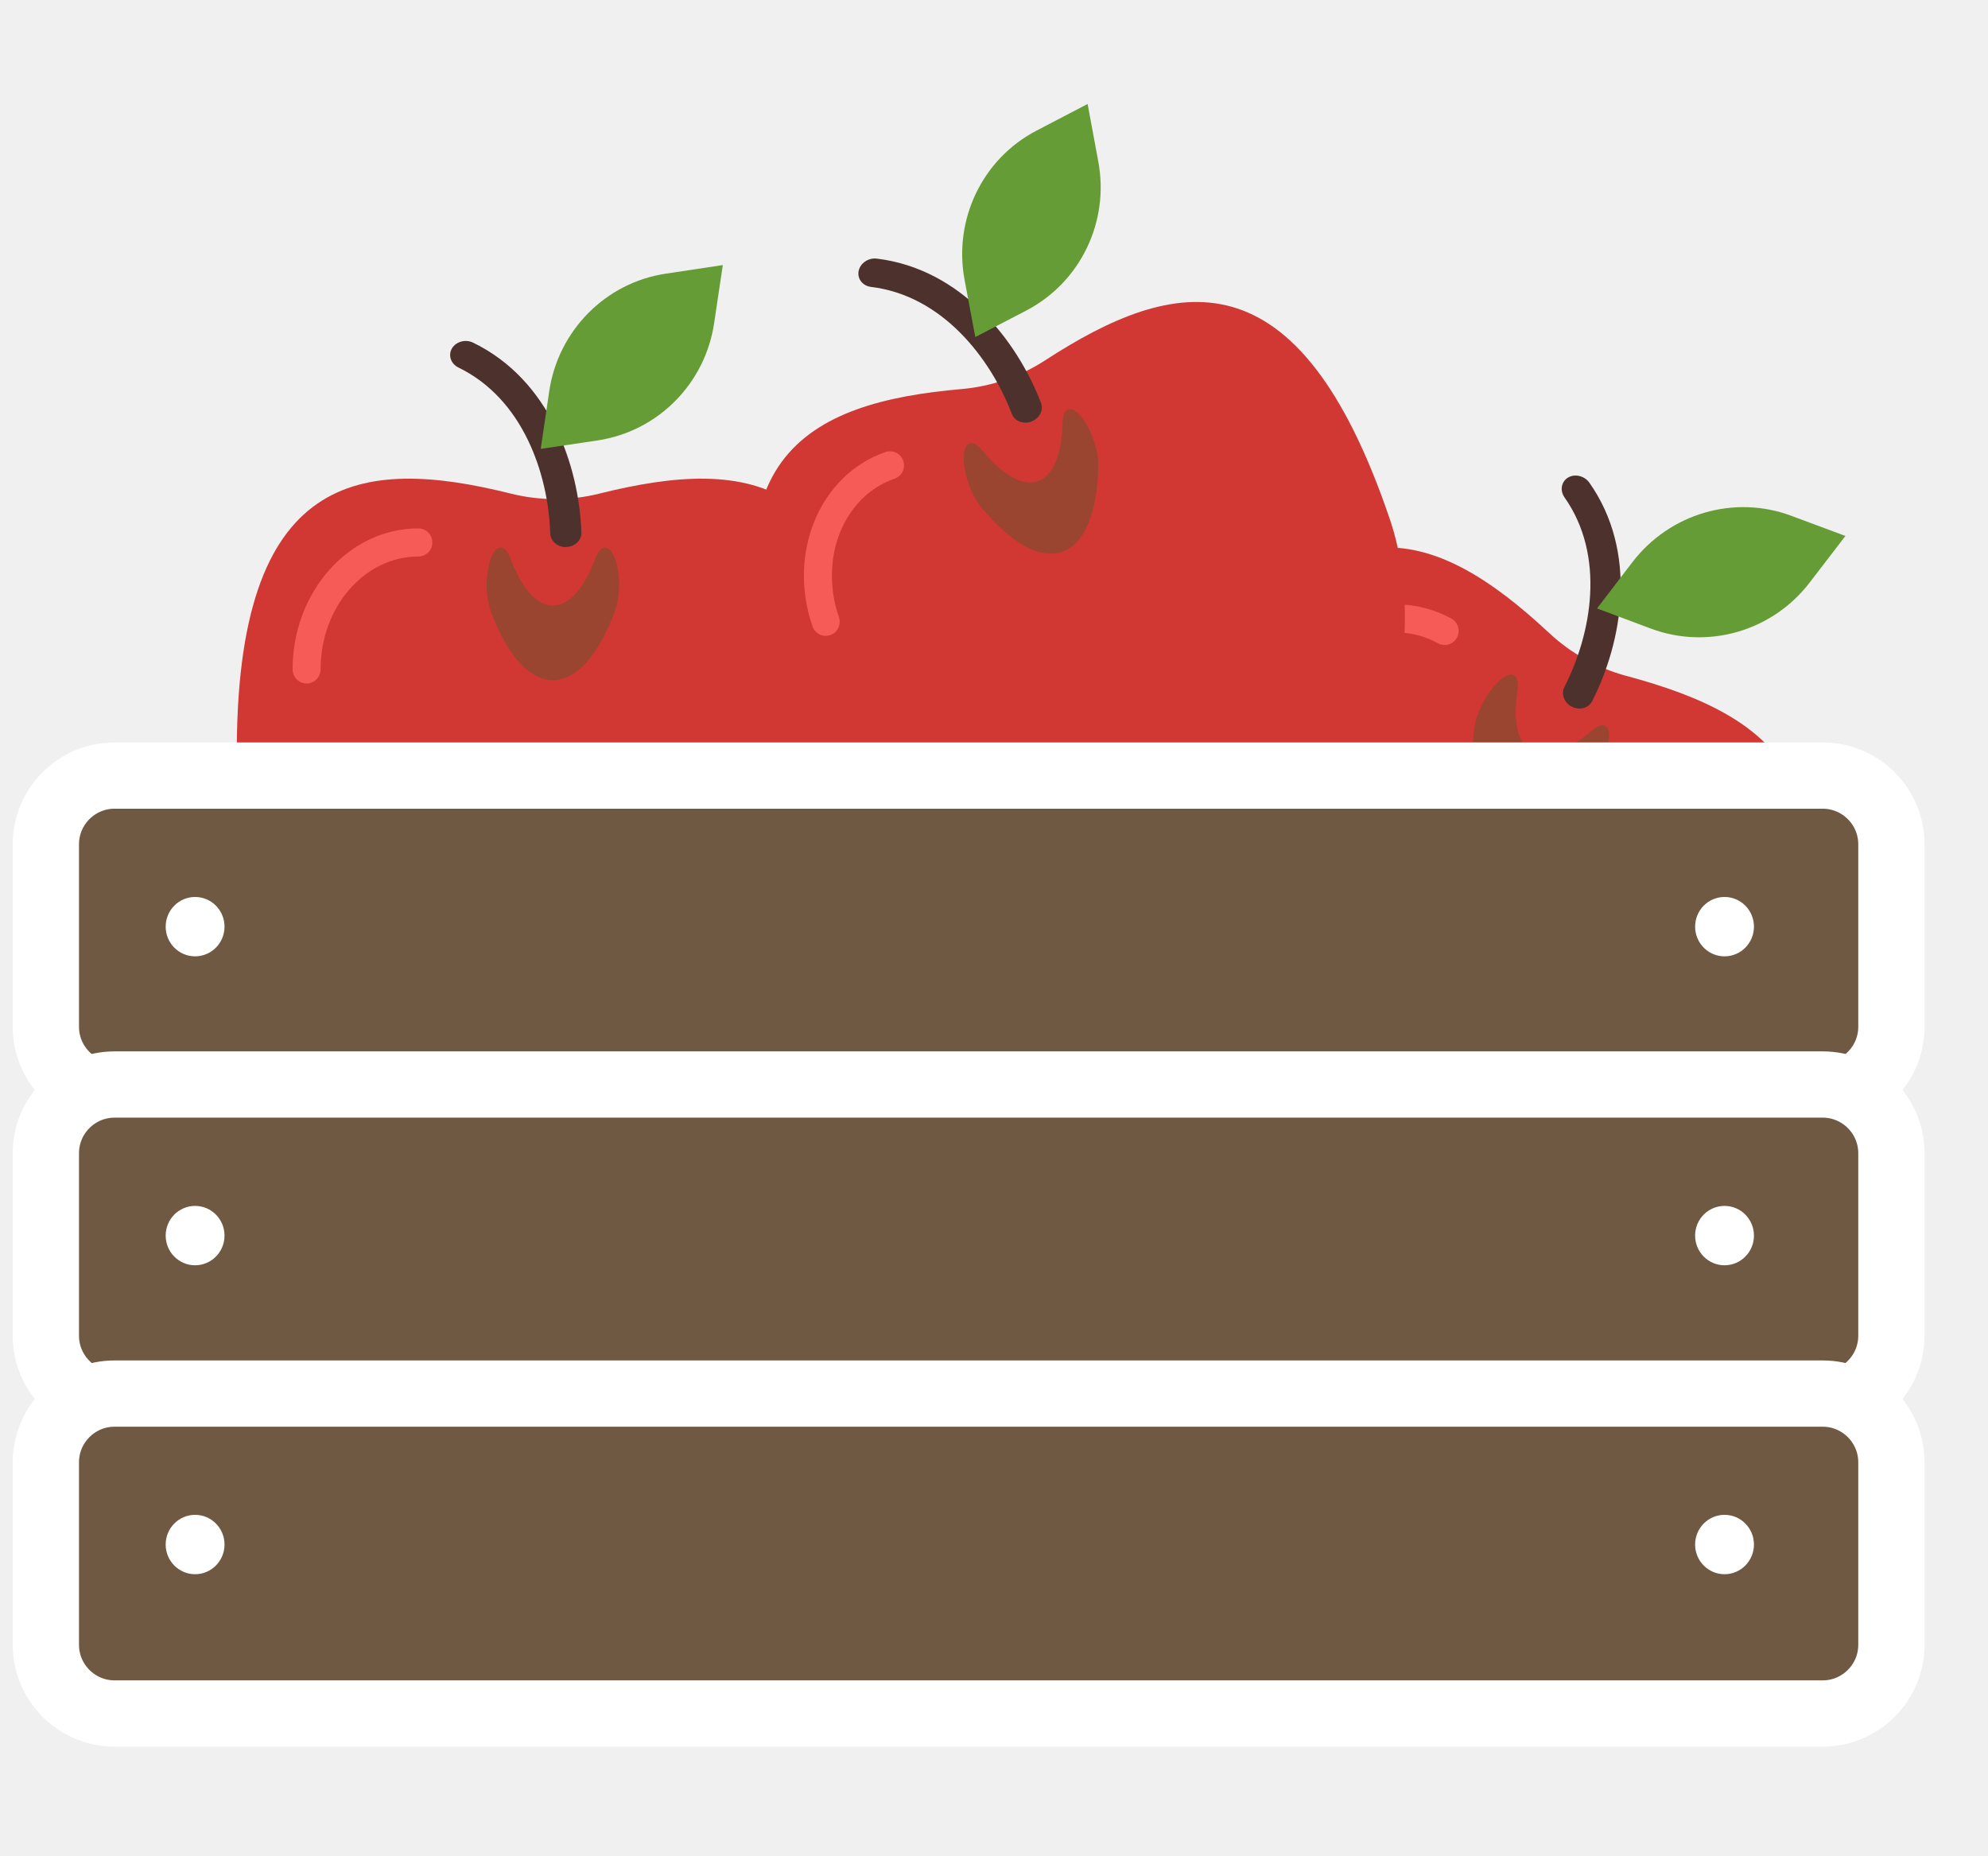
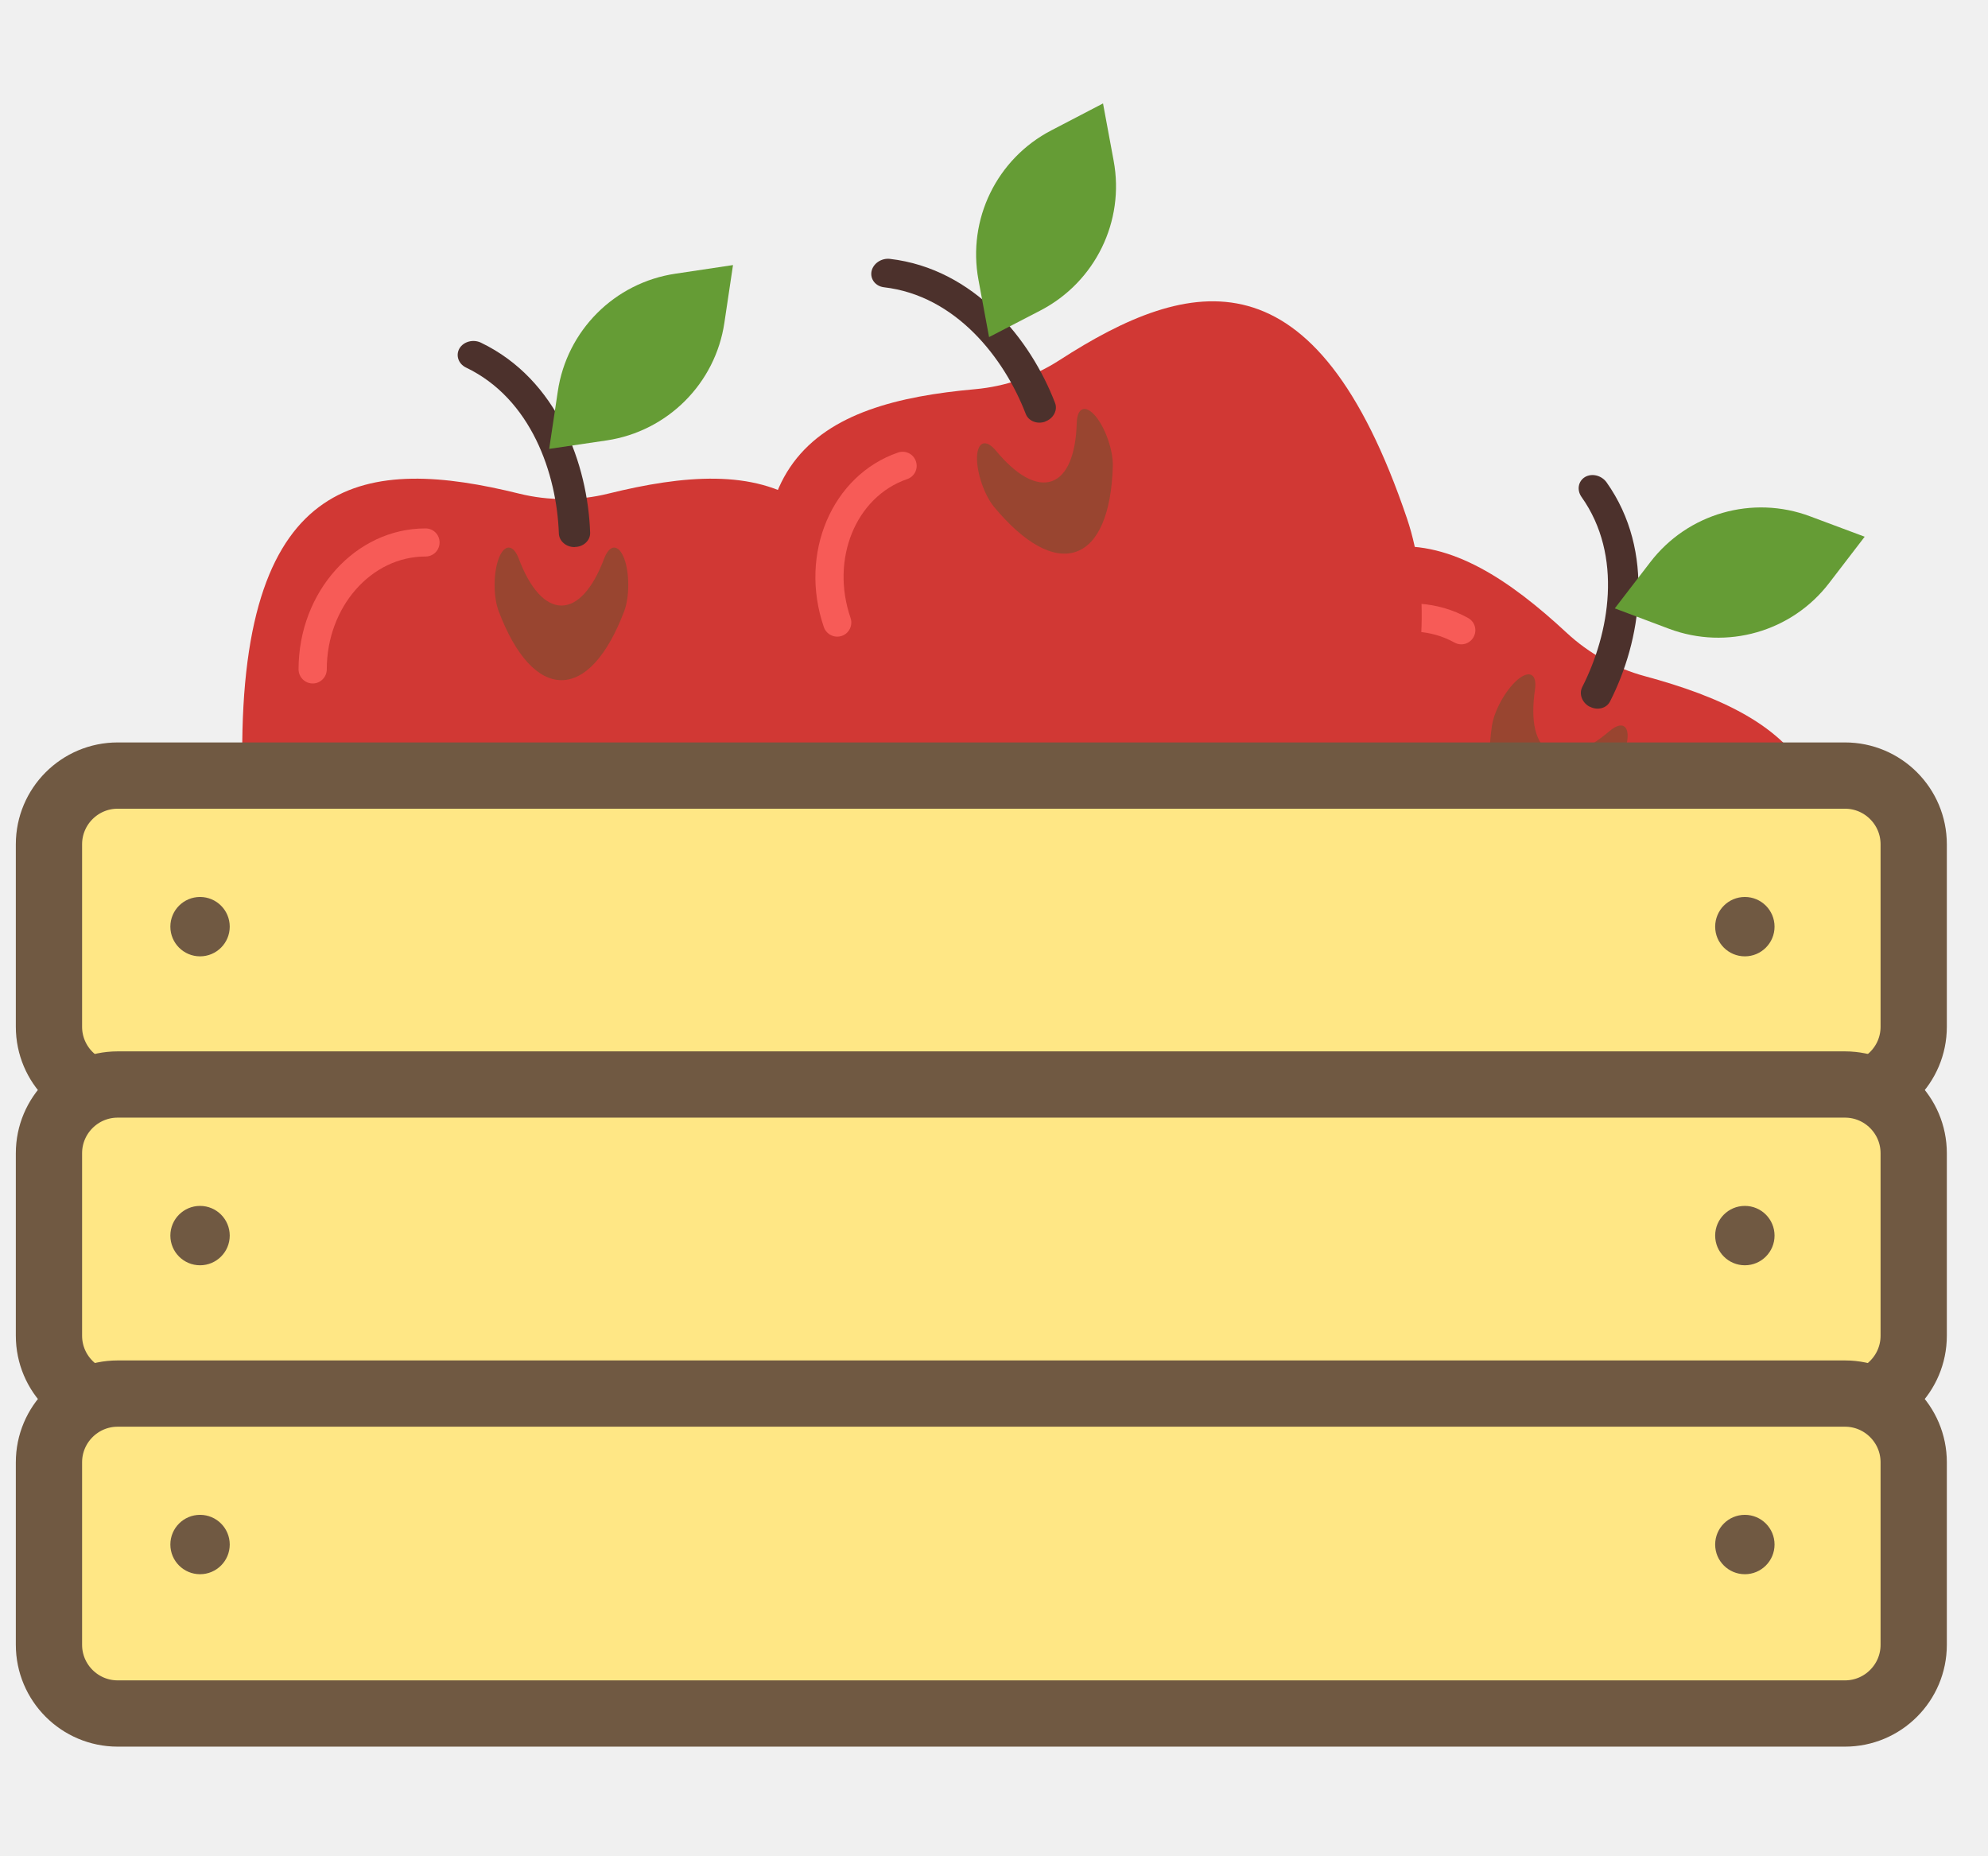
<svg xmlns="http://www.w3.org/2000/svg" xmlns:xlink="http://www.w3.org/1999/xlink" width="15px" height="14px" viewBox="0 0 15 14" version="1.1">
  <defs>
-     <rect id="path-1" x="0" y="0" width="14.425" height="2.914" rx="0.769" />
-     <mask id="mask-2" maskContentUnits="userSpaceOnUse" maskUnits="objectBoundingBox" x="0" y="0" width="14.425" height="2.914" fill="white">
-       <use xlink:href="#path-1" />
-     </mask>
-     <rect id="path-3" x="0" y="2.331" width="14.425" height="2.914" rx="0.769" />
-     <mask id="mask-4" maskContentUnits="userSpaceOnUse" maskUnits="objectBoundingBox" x="0" y="0" width="14.425" height="2.914" fill="white">
-       <use xlink:href="#path-3" />
-     </mask>
-     <rect id="path-5" x="0" y="4.663" width="14.425" height="2.914" rx="0.769" />
-     <mask id="mask-6" maskContentUnits="userSpaceOnUse" maskUnits="objectBoundingBox" x="0" y="0" width="14.425" height="2.914" fill="white">
-       <use xlink:href="#path-5" />
-     </mask>
+     <rect id="path-1" x="0" y="0" width="14.57" height="2.914" rx="0.769" />
+     <rect id="path-3" x="0" y="0.331" width="14.57" height="2.914" rx="0.769" />
+     <rect id="path-5" x="0" y="0.663" width="14.57" height="2.914" rx="0.769" />
  </defs>
  <g id="Page-1" stroke="none" stroke-width="1" fill="none" fill-rule="evenodd">
-     <g id="Garden" transform="translate(-95, -210)">
-       <g id="Tree-section" transform="translate(10, 146)">
-         <g id="Harvesting-button" transform="translate(79, 59)">
-           <g id="harvest-basket" transform="translate(5.49, 5)">
-             <g id="apple" transform="translate(2.240864, 2)">
-               <g id="Group" transform="translate(0, -0)">
-                 <path d="M2.789,1.725 C2.572,1.779 2.344,1.779 2.126,1.725 C0.994,1.442 0.045,1.55 0.056,3.708 C0.062,4.813 1.086,6.247 2.163,6.001 C2.357,5.957 2.559,5.957 2.752,6.001 C3.829,6.247 4.854,4.813 4.859,3.708 C4.87,1.55 3.922,1.442 2.789,1.725 Z" id="Shape" fill="#D13834" />
-                 <path d="M0.583,3.157 C0.524,3.157 0.477,3.109 0.477,3.05 C0.477,2.464 0.903,1.987 1.425,1.987 C1.484,1.987 1.531,2.034 1.531,2.093 C1.531,2.152 1.484,2.199 1.425,2.199 C1.019,2.199 0.688,2.581 0.688,3.05 C0.688,3.109 0.641,3.157 0.583,3.157 Z" id="Shape" fill="#F75B57" />
-                 <path d="M2.538,2.128 C2.475,2.128 2.423,2.082 2.421,2.025 C2.406,1.574 2.215,1.009 1.728,0.773 C1.671,0.745 1.649,0.681 1.679,0.629 C1.71,0.577 1.781,0.558 1.838,0.585 C2.414,0.864 2.638,1.508 2.656,2.018 C2.658,2.076 2.607,2.126 2.542,2.127 C2.541,2.128 2.54,2.128 2.538,2.128 Z" id="Shape" fill="#4C312C" />
-                 <path d="M2.441,3.132 C2.264,3.132 2.097,2.947 1.972,2.612 C1.931,2.503 1.931,2.325 1.972,2.214 C2.013,2.104 2.08,2.104 2.121,2.214 C2.207,2.443 2.32,2.569 2.441,2.569 C2.561,2.569 2.675,2.443 2.761,2.214 C2.802,2.104 2.868,2.104 2.909,2.214 C2.951,2.324 2.951,2.502 2.909,2.612 C2.784,2.947 2.618,3.132 2.441,3.132 Z" id="Shape" fill="#994530" />
-                 <path d="M2.349,1.387 L2.413,0.953 C2.481,0.494 2.838,0.133 3.292,0.065 L3.723,0 L3.658,0.435 C3.591,0.894 3.234,1.254 2.779,1.323 L2.349,1.387 Z" id="Shape" fill="#659C35" />
+     <g id="Atomic" transform="translate(-721, -481)">
+       <g id="treebase_auto_harvest" transform="translate(703.3355, 467)">
+         <g id="harvest-basket-old" transform="translate(17, 14)">
+           <g id="apple-copy" transform="translate(2.435216, 2)" fill-rule="nonzero">
+             <g id="Group">
+               <path d="M2.817,1.725 C2.598,1.779 2.368,1.779 2.148,1.725 C1.004,1.442 0.046,1.55 0.057,3.708 C0.062,4.813 1.097,6.247 2.185,6.001 C2.38,5.957 2.585,5.957 2.78,6.001 C3.868,6.247 4.903,4.813 4.909,3.708 C4.92,1.55 3.962,1.442 2.817,1.725 Z" id="Shape" fill="#D13834" />
+               <path d="M0.589,3.157 C0.53,3.157 0.482,3.109 0.482,3.05 C0.482,2.464 0.912,1.987 1.44,1.987 C1.499,1.987 1.546,2.034 1.546,2.093 C1.546,2.152 1.499,2.199 1.44,2.199 C1.029,2.199 0.695,2.581 0.695,3.05 C0.695,3.109 0.647,3.157 0.589,3.157 Z" id="Shape" fill="#F75B57" />
+               <path d="M2.564,2.128 C2.5,2.128 2.448,2.082 2.446,2.025 C2.43,1.574 2.238,1.009 1.745,0.773 C1.688,0.745 1.666,0.681 1.696,0.629 C1.727,0.577 1.799,0.558 1.857,0.585 C2.438,0.864 2.664,1.508 2.682,2.018 C2.685,2.076 2.633,2.126 2.568,2.127 C2.566,2.128 2.565,2.128 2.564,2.128 Z" id="Shape" fill="#4C312C" />
+               <path d="M2.466,3.132 C2.287,3.132 2.119,2.947 1.992,2.612 C1.951,2.503 1.951,2.325 1.992,2.214 C2.034,2.104 2.101,2.104 2.143,2.214 C2.229,2.443 2.344,2.569 2.466,2.569 C2.587,2.569 2.702,2.443 2.788,2.214 C2.83,2.104 2.897,2.104 2.939,2.214 C2.98,2.324 2.98,2.502 2.939,2.612 C2.812,2.947 2.644,3.132 2.466,3.132 Z" id="Shape" fill="#994530" />
+               <path d="M2.373,1.387 L2.438,0.953 C2.506,0.494 2.866,0.133 3.326,0.065 L3.76,0 L3.695,0.435 C3.627,0.894 3.266,1.254 2.807,1.323 L2.373,1.387 Z" id="Shape" fill="#659C35" />
+             </g>
+           </g>
+           <g id="apple-copy-2" transform="translate(11.93522, 6.5) rotate(29) translate(-11.93522, -6.5) translate(9.435216, 3)" fill-rule="nonzero">
+             <g id="Group">
+               <path d="M2.817,1.725 C2.598,1.779 2.368,1.779 2.148,1.725 C1.004,1.442 0.046,1.55 0.057,3.708 C0.062,4.813 1.097,6.247 2.185,6.001 C2.38,5.957 2.585,5.957 2.78,6.001 C3.868,6.247 4.903,4.813 4.909,3.708 C4.92,1.55 3.962,1.442 2.817,1.725 Z" id="Shape" fill="#D13834" />
+               <path d="M0.589,3.157 C0.53,3.157 0.482,3.109 0.482,3.05 C0.482,2.464 0.912,1.987 1.44,1.987 C1.499,1.987 1.546,2.034 1.546,2.093 C1.546,2.152 1.499,2.199 1.44,2.199 C1.029,2.199 0.695,2.581 0.695,3.05 C0.695,3.109 0.647,3.157 0.589,3.157 Z" id="Shape" fill="#F75B57" />
+               <path d="M2.564,2.128 C2.5,2.128 2.448,2.082 2.446,2.025 C2.43,1.574 2.238,1.009 1.745,0.773 C1.688,0.745 1.666,0.681 1.696,0.629 C1.727,0.577 1.799,0.558 1.857,0.585 C2.438,0.864 2.664,1.508 2.682,2.018 C2.685,2.076 2.633,2.126 2.568,2.127 C2.566,2.128 2.565,2.128 2.564,2.128 Z" id="Shape" fill="#4C312C" />
+               <path d="M2.466,3.132 C2.287,3.132 2.119,2.947 1.992,2.612 C1.951,2.503 1.951,2.325 1.992,2.214 C2.034,2.104 2.101,2.104 2.143,2.214 C2.229,2.443 2.344,2.569 2.466,2.569 C2.587,2.569 2.702,2.443 2.788,2.214 C2.83,2.104 2.897,2.104 2.939,2.214 C2.98,2.324 2.98,2.502 2.939,2.612 C2.812,2.947 2.644,3.132 2.466,3.132 Z" id="Shape" fill="#994530" />
+               <path d="M2.373,1.387 L2.438,0.953 C2.506,0.494 2.866,0.133 3.326,0.065 L3.76,0 L3.695,0.435 C3.627,0.894 3.266,1.254 2.807,1.323 L2.373,1.387 Z" id="Shape" fill="#659C35" />
+             </g>
+           </g>
+           <g id="apple-copy-3" transform="translate(8.935216, 4.5) rotate(-19) translate(-8.935216, -4.5) translate(6.435216, 1)" fill-rule="nonzero">
+             <g id="Group">
+               <path d="M2.817,1.725 C2.598,1.779 2.368,1.779 2.148,1.725 C1.004,1.442 0.046,1.55 0.057,3.708 C0.062,4.813 1.097,6.247 2.185,6.001 C2.38,5.957 2.585,5.957 2.78,6.001 C3.868,6.247 4.903,4.813 4.909,3.708 C4.92,1.55 3.962,1.442 2.817,1.725 Z" id="Shape" fill="#D13834" />
+               <path d="M0.589,3.157 C0.53,3.157 0.482,3.109 0.482,3.05 C0.482,2.464 0.912,1.987 1.44,1.987 C1.499,1.987 1.546,2.034 1.546,2.093 C1.546,2.152 1.499,2.199 1.44,2.199 C1.029,2.199 0.695,2.581 0.695,3.05 C0.695,3.109 0.647,3.157 0.589,3.157 Z" id="Shape" fill="#F75B57" />
+               <path d="M2.564,2.128 C2.5,2.128 2.448,2.082 2.446,2.025 C2.43,1.574 2.238,1.009 1.745,0.773 C1.688,0.745 1.666,0.681 1.696,0.629 C1.727,0.577 1.799,0.558 1.857,0.585 C2.438,0.864 2.664,1.508 2.682,2.018 C2.685,2.076 2.633,2.126 2.568,2.127 C2.566,2.128 2.565,2.128 2.564,2.128 Z" id="Shape" fill="#4C312C" />
+               <path d="M2.466,3.132 C2.287,3.132 2.119,2.947 1.992,2.612 C1.951,2.503 1.951,2.325 1.992,2.214 C2.034,2.104 2.101,2.104 2.143,2.214 C2.229,2.443 2.344,2.569 2.466,2.569 C2.587,2.569 2.702,2.443 2.788,2.214 C2.83,2.104 2.897,2.104 2.939,2.214 C2.98,2.324 2.98,2.502 2.939,2.612 C2.812,2.947 2.644,3.132 2.466,3.132 Z" id="Shape" fill="#994530" />
+               <path d="M2.373,1.387 L2.438,0.953 C2.506,0.494 2.866,0.133 3.326,0.065 L3.76,0 L3.695,0.435 C3.627,0.894 3.266,1.254 2.807,1.323 L2.373,1.387 Z" id="Shape" fill="#659C35" />
+             </g>
+           </g>
+           <g id="Group-2" transform="translate(0.783912, 5.601865)">
+             <g id="Rectangle-10">
+               <g id="path-1-Clipped">
+                 <mask id="mask-2" fill="white">
+                   <use xlink:href="#path-1" />
+                 </mask>
+                 <g id="path-1" />
+                 <rect id="path-1" stroke="#705942" fill="#FFE785" fill-rule="nonzero" mask="url(#mask-2)" x="0" y="0" width="14.57" height="2.914" rx="0.769" />
              </g>
            </g>
-             <g id="apple-2" transform="translate(11.64586, 6.5) rotate(29) translate(-11.64586, -6.5) translate(9.170864, 3)">
-               <g id="Group" transform="translate(0, -0)">
-                 <path d="M2.789,1.725 C2.572,1.779 2.344,1.779 2.126,1.725 C0.994,1.442 0.045,1.55 0.056,3.708 C0.062,4.813 1.086,6.247 2.163,6.001 C2.357,5.957 2.559,5.957 2.752,6.001 C3.829,6.247 4.854,4.813 4.859,3.708 C4.87,1.55 3.922,1.442 2.789,1.725 Z" id="Shape" fill="#D13834" />
-                 <path d="M0.583,3.157 C0.524,3.157 0.477,3.109 0.477,3.05 C0.477,2.464 0.903,1.987 1.425,1.987 C1.484,1.987 1.531,2.034 1.531,2.093 C1.531,2.152 1.484,2.199 1.425,2.199 C1.019,2.199 0.688,2.581 0.688,3.05 C0.688,3.109 0.641,3.157 0.583,3.157 Z" id="Shape" fill="#F75B57" />
-                 <path d="M2.538,2.128 C2.475,2.128 2.423,2.082 2.421,2.025 C2.406,1.574 2.215,1.009 1.728,0.773 C1.671,0.745 1.649,0.681 1.679,0.629 C1.71,0.577 1.781,0.558 1.838,0.585 C2.414,0.864 2.638,1.508 2.656,2.018 C2.658,2.076 2.607,2.126 2.542,2.127 C2.541,2.128 2.54,2.128 2.538,2.128 Z" id="Shape" fill="#4C312C" />
-                 <path d="M2.441,3.132 C2.264,3.132 2.097,2.947 1.972,2.612 C1.931,2.503 1.931,2.325 1.972,2.214 C2.013,2.104 2.08,2.104 2.121,2.214 C2.207,2.443 2.32,2.569 2.441,2.569 C2.561,2.569 2.675,2.443 2.761,2.214 C2.802,2.104 2.868,2.104 2.909,2.214 C2.951,2.324 2.951,2.502 2.909,2.612 C2.784,2.947 2.618,3.132 2.441,3.132 Z" id="Shape" fill="#994530" />
-                 <path d="M2.349,1.387 L2.413,0.953 C2.481,0.494 2.838,0.133 3.292,0.065 L3.723,0 L3.658,0.435 C3.591,0.894 3.234,1.254 2.779,1.323 L2.349,1.387 Z" id="Shape" fill="#659C35" />
+             <g id="Rectangle-10-Copy" transform="translate(0, 2)">
+               <g id="path-3-Clipped">
+                 <mask id="mask-4" fill="white">
+                   <use xlink:href="#path-3" />
+                 </mask>
+                 <g id="path-3" />
+                 <rect id="path-3" stroke="#705942" fill="#FFE785" fill-rule="nonzero" mask="url(#mask-4)" x="0" y="0.331" width="14.57" height="2.914" rx="0.769" />
              </g>
            </g>
-             <g id="apple-3" transform="translate(8.699501, 4.491861) rotate(-19) translate(-8.699501, -4.491861) translate(6.199501, 0.991861)">
-               <g id="Group" transform="translate(-0, -0)">
-                 <path d="M2.789,1.725 C2.572,1.779 2.344,1.779 2.126,1.725 C0.994,1.442 0.045,1.55 0.056,3.708 C0.062,4.813 1.086,6.247 2.163,6.001 C2.357,5.957 2.559,5.957 2.752,6.001 C3.829,6.247 4.854,4.813 4.859,3.708 C4.87,1.55 3.922,1.442 2.789,1.725 Z" id="Shape" fill="#D13834" />
-                 <path d="M0.583,3.157 C0.524,3.157 0.477,3.109 0.477,3.05 C0.477,2.464 0.903,1.987 1.425,1.987 C1.484,1.987 1.531,2.034 1.531,2.093 C1.531,2.152 1.484,2.199 1.425,2.199 C1.019,2.199 0.688,2.581 0.688,3.05 C0.688,3.109 0.641,3.157 0.583,3.157 Z" id="Shape" fill="#F75B57" />
-                 <path d="M2.538,2.128 C2.475,2.128 2.423,2.082 2.421,2.025 C2.406,1.574 2.215,1.009 1.728,0.773 C1.671,0.745 1.649,0.681 1.679,0.629 C1.71,0.577 1.781,0.558 1.838,0.585 C2.414,0.864 2.638,1.508 2.656,2.018 C2.658,2.076 2.607,2.126 2.542,2.127 C2.541,2.128 2.54,2.128 2.538,2.128 Z" id="Shape" fill="#4C312C" />
-                 <path d="M2.441,3.132 C2.264,3.132 2.097,2.947 1.972,2.612 C1.931,2.503 1.931,2.325 1.972,2.214 C2.013,2.104 2.08,2.104 2.121,2.214 C2.207,2.443 2.32,2.569 2.441,2.569 C2.561,2.569 2.675,2.443 2.761,2.214 C2.802,2.104 2.868,2.104 2.909,2.214 C2.951,2.324 2.951,2.502 2.909,2.612 C2.784,2.947 2.618,3.132 2.441,3.132 Z" id="Shape" fill="#994530" />
-                 <path d="M2.349,1.387 L2.413,0.953 C2.481,0.494 2.838,0.133 3.292,0.065 L3.723,2.48689958e-14 L3.658,0.435 C3.591,0.894 3.234,1.254 2.779,1.323 L2.349,1.387 Z" id="Shape" fill="#659C35" />
+             <g id="Rectangle-10-Copy-2" transform="translate(0, 4)">
+               <g id="path-5-Clipped">
+                 <mask id="mask-6" fill="white">
+                   <use xlink:href="#path-5" />
+                 </mask>
+                 <g id="path-5" />
+                 <rect id="path-5" stroke="#705942" fill="#FFE785" fill-rule="nonzero" mask="url(#mask-6)" x="0" y="0.663" width="14.57" height="2.914" rx="0.769" />
              </g>
            </g>
-             <g id="basket" transform="translate(0.606073, 5.601865)">
-               <use id="Rectangle-10" stroke="#FFFFFF" mask="url(#mask-2)" fill="#705942" xlink:href="#path-1" />
-               <use id="Rectangle-10-Copy" stroke="#FFFFFF" mask="url(#mask-4)" fill="#705942" xlink:href="#path-3" />
-               <use id="Rectangle-10-Copy-2" stroke="#FFFFFF" mask="url(#mask-6)" fill="#705942" xlink:href="#path-5" />
-               <ellipse id="Oval-2" fill="#FFFFFF" cx="1.376" cy="1.39" rx="0.222" ry="0.224" />
-               <ellipse id="Oval-2-Copy" fill="#FFFFFF" cx="1.376" cy="3.721" rx="0.222" ry="0.224" />
-               <ellipse id="Oval-2-Copy-2" fill="#FFFFFF" cx="1.376" cy="6.052" rx="0.222" ry="0.224" />
-               <ellipse id="Oval-2-Copy-5" fill="#FFFFFF" cx="12.916" cy="1.39" rx="0.222" ry="0.224" />
-               <ellipse id="Oval-2-Copy-4" fill="#FFFFFF" cx="12.916" cy="3.721" rx="0.222" ry="0.224" />
-               <ellipse id="Oval-2-Copy-3" fill="#FFFFFF" cx="12.916" cy="6.052" rx="0.222" ry="0.224" />
-             </g>
+             <ellipse id="Oval-2" fill="#705942" fill-rule="nonzero" cx="1.39" cy="1.39" rx="0.224" ry="0.224" />
+             <ellipse id="Oval-2-Copy" fill="#705942" fill-rule="nonzero" cx="1.39" cy="3.721" rx="0.224" ry="0.224" />
+             <ellipse id="Oval-2-Copy-2" fill="#705942" fill-rule="nonzero" cx="1.39" cy="6.052" rx="0.224" ry="0.224" />
+             <ellipse id="Oval-2-Copy-5" fill="#705942" fill-rule="nonzero" cx="13.046" cy="1.39" rx="0.224" ry="0.224" />
+             <ellipse id="Oval-2-Copy-4" fill="#705942" fill-rule="nonzero" cx="13.046" cy="3.721" rx="0.224" ry="0.224" />
+             <ellipse id="Oval-2-Copy-3" fill="#705942" fill-rule="nonzero" cx="13.046" cy="6.052" rx="0.224" ry="0.224" />
          </g>
        </g>
      </g>
    </g>
  </g>
</svg>
